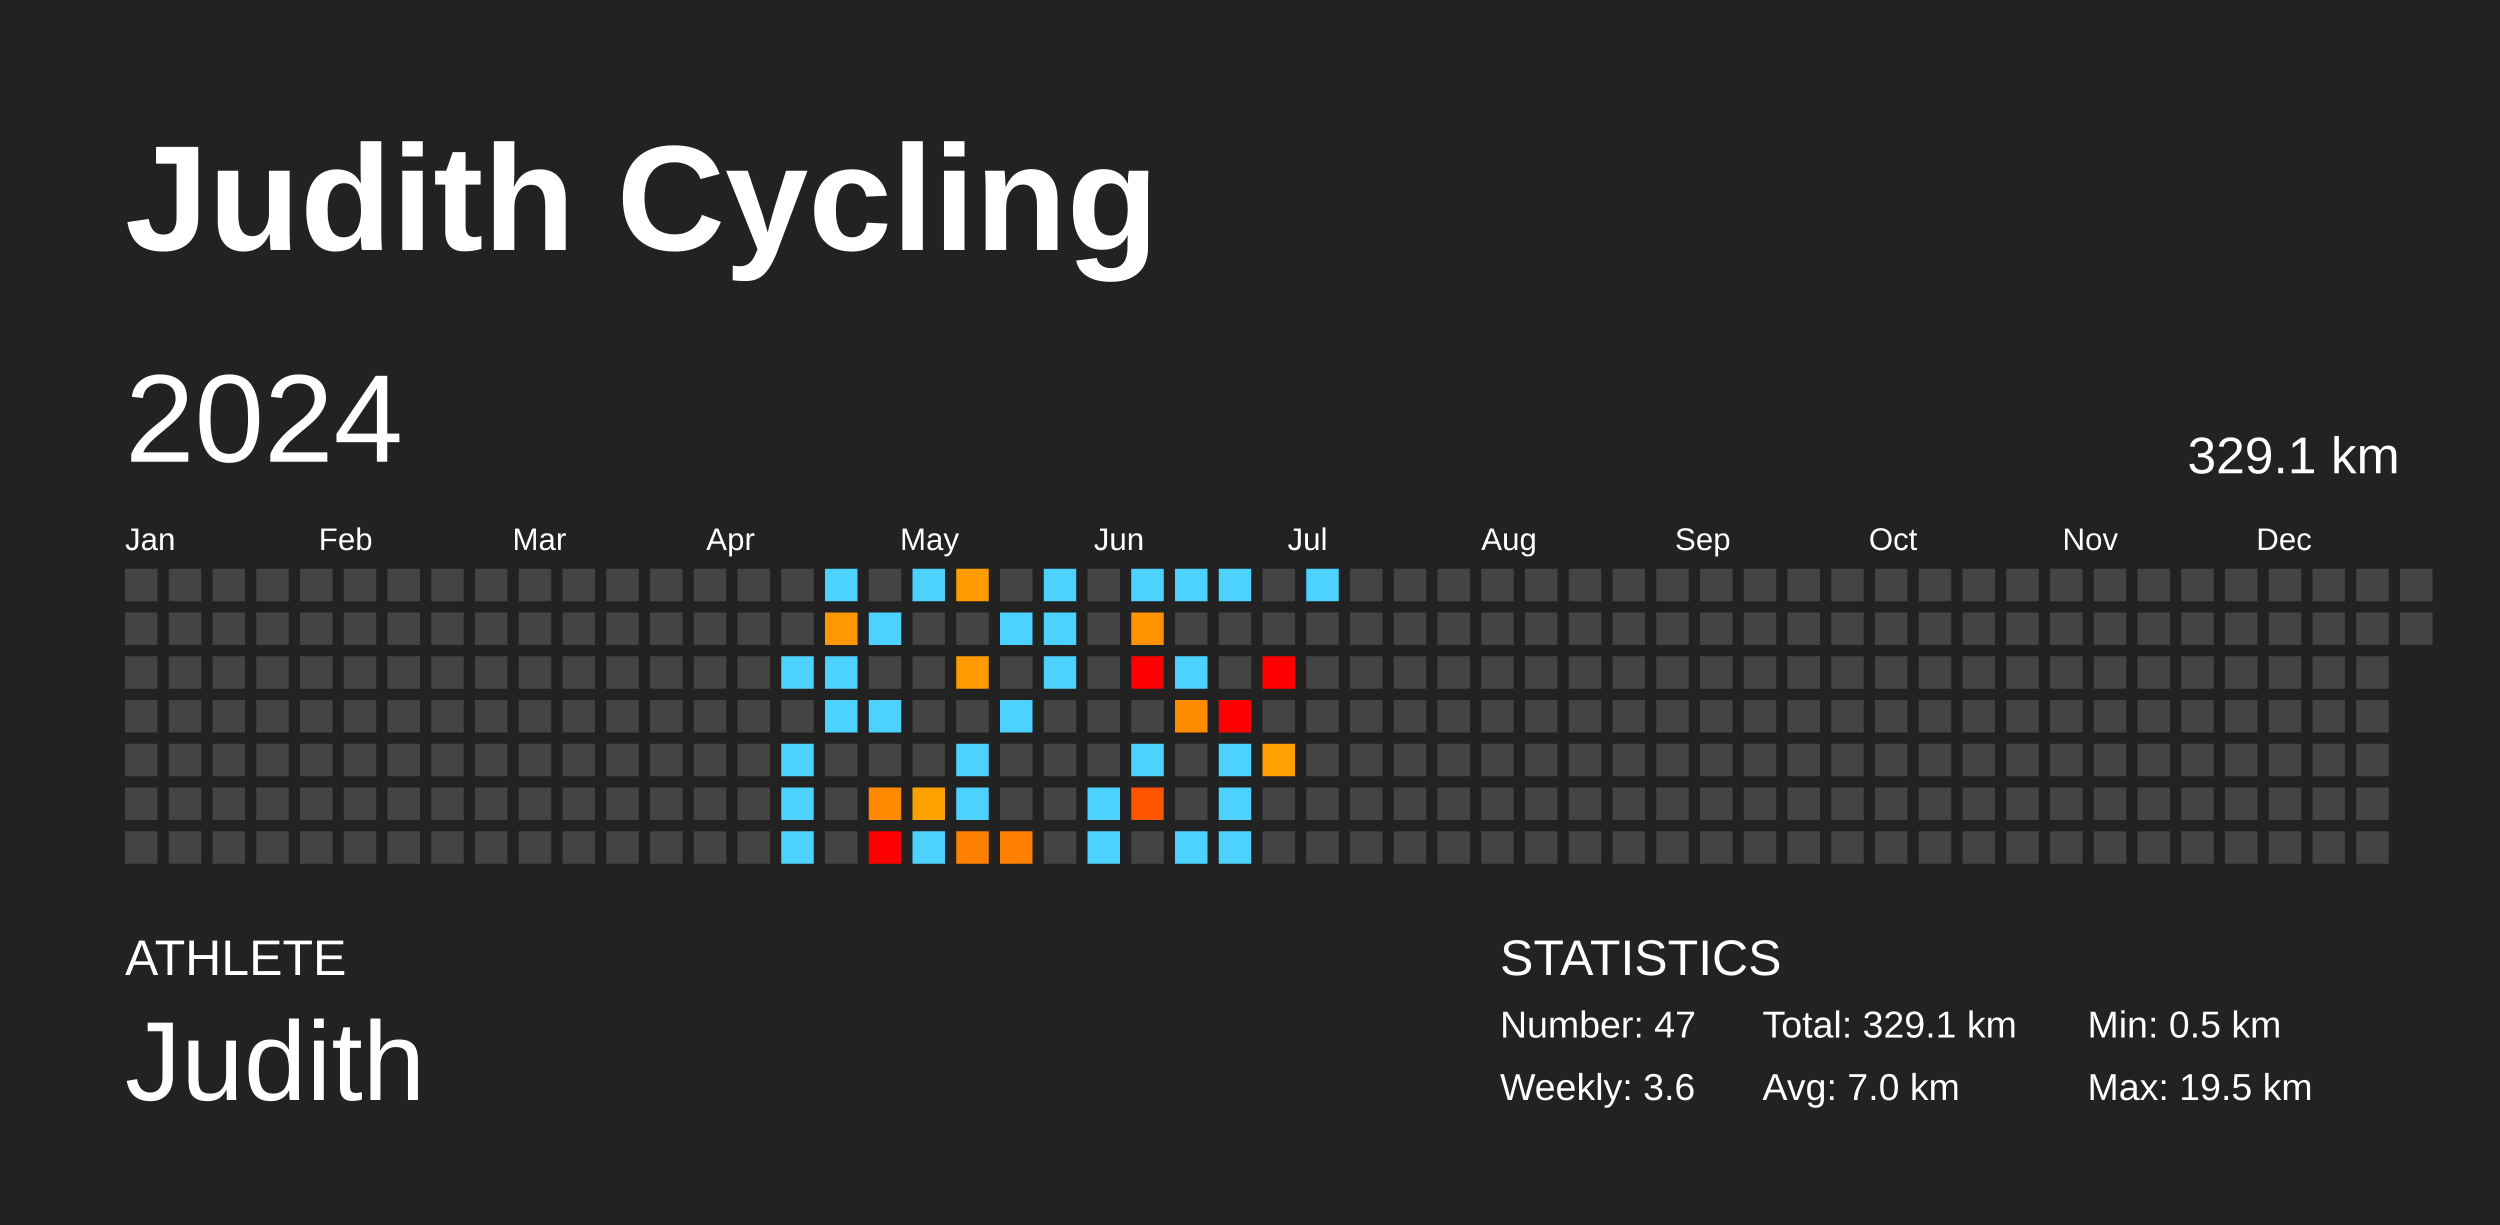
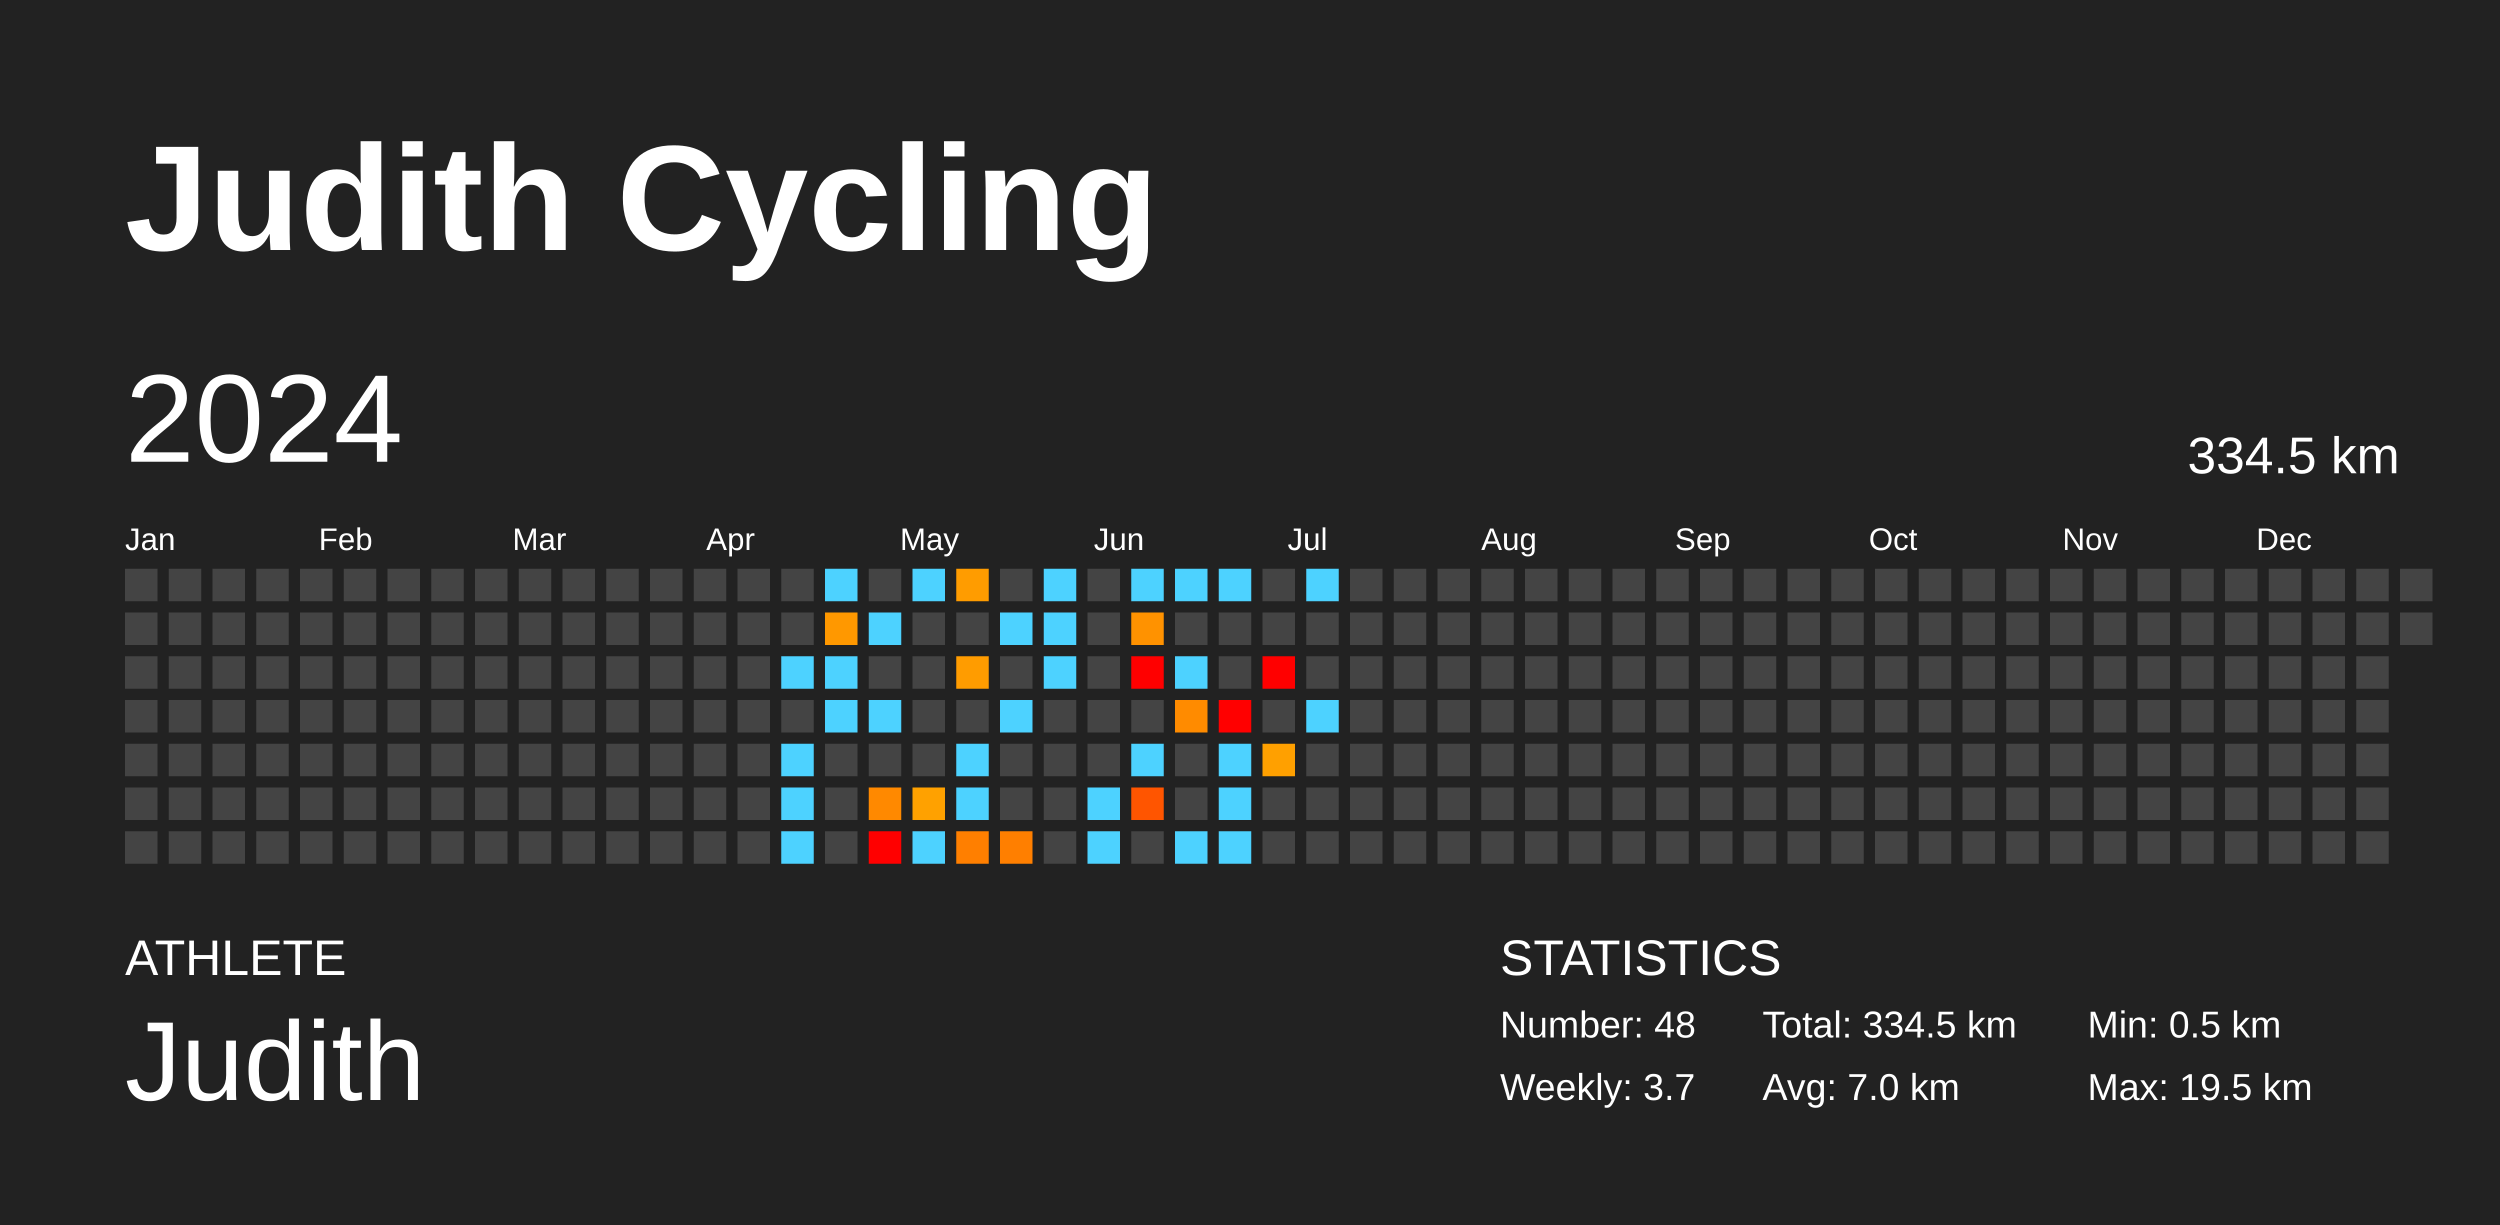
<svg xmlns="http://www.w3.org/2000/svg" baseProfile="full" height="98mm" version="1.1" viewBox="0,0,200,98" width="200mm">
  <defs />
  <rect fill="#222222" height="98" width="200" x="0" y="0" />
  <text fill="#FFFFFF" style="font-size:12px; font-family:Arial; font-weight:bold;" x="10" y="20">Judith Cycling</text>
  <text fill="#FFFFFF" style="font-size:4px; font-family:Arial" x="10" y="78">ATHLETE</text>
  <text fill="#FFFFFF" style="font-size:9px; font-family:Arial" x="10" y="88">Judith</text>
  <text fill="#FFFFFF" style="font-size:4px; font-family:Arial" x="120" y="78">STATISTICS</text>
-   <text fill="#FFFFFF" style="font-size:3px; font-family:Arial" x="120" y="83">Number: 47</text>
-   <text fill="#FFFFFF" style="font-size:3px; font-family:Arial" x="120" y="88">Weekly: 3.6</text>
-   <text fill="#FFFFFF" style="font-size:3px; font-family:Arial" x="141" y="83">Total: 329.1 km</text>
+   <text fill="#FFFFFF" style="font-size:3px; font-family:Arial" x="120" y="83">Number: 48</text>
+   <text fill="#FFFFFF" style="font-size:3px; font-family:Arial" x="120" y="88">Weekly: 3.7</text>
+   <text fill="#FFFFFF" style="font-size:3px; font-family:Arial" x="141" y="83">Total: 334.5 km</text>
  <text fill="#FFFFFF" style="font-size:3px; font-family:Arial" x="141" y="88">Avg: 7.0 km</text>
  <text fill="#FFFFFF" style="font-size:3px; font-family:Arial" x="167" y="83">Min: 0.5 km</text>
  <text fill="#FFFFFF" style="font-size:3px; font-family:Arial" x="167" y="88">Max: 19.5 km</text>
  <text dominant-baseline="hanging" fill="#FFFFFF" style="font-size:10.0px; font-family:Arial;" x="10" y="30">2024</text>
-   <text dominant-baseline="hanging" fill="#FFFFFF" style="font-size:4.125px; font-family:Arial;" x="175" y="35">329.1 km</text>
+   <text dominant-baseline="hanging" fill="#FFFFFF" style="font-size:4.125px; font-family:Arial;" x="175" y="35">334.5 km</text>
  <text fill="#FFFFFF" style="font-size:2.5px; font-family:Arial" x="10.0" y="44">Jan</text>
  <text fill="#FFFFFF" style="font-size:2.5px; font-family:Arial" x="25.5" y="44">Feb</text>
  <text fill="#FFFFFF" style="font-size:2.5px; font-family:Arial" x="41.0" y="44">Mar</text>
  <text fill="#FFFFFF" style="font-size:2.5px; font-family:Arial" x="56.5" y="44">Apr</text>
  <text fill="#FFFFFF" style="font-size:2.5px; font-family:Arial" x="72.0" y="44">May</text>
  <text fill="#FFFFFF" style="font-size:2.5px; font-family:Arial" x="87.5" y="44">Jun</text>
  <text fill="#FFFFFF" style="font-size:2.5px; font-family:Arial" x="103.0" y="44">Jul</text>
  <text fill="#FFFFFF" style="font-size:2.5px; font-family:Arial" x="118.5" y="44">Aug</text>
  <text fill="#FFFFFF" style="font-size:2.5px; font-family:Arial" x="134.0" y="44">Sep</text>
  <text fill="#FFFFFF" style="font-size:2.5px; font-family:Arial" x="149.5" y="44">Oct</text>
  <text fill="#FFFFFF" style="font-size:2.5px; font-family:Arial" x="165.0" y="44">Nov</text>
  <text fill="#FFFFFF" style="font-size:2.5px; font-family:Arial" x="180.5" y="44">Dec</text>
  <rect fill="#444444" height="2.6" width="2.6" x="10.0" y="45.5" />
  <rect fill="#444444" height="2.6" width="2.6" x="10.0" y="49.0" />
  <rect fill="#444444" height="2.6" width="2.6" x="10.0" y="52.5" />
  <rect fill="#444444" height="2.6" width="2.6" x="10.0" y="56.0" />
  <rect fill="#444444" height="2.6" width="2.6" x="10.0" y="59.5" />
  <rect fill="#444444" height="2.6" width="2.6" x="10.0" y="63.0" />
  <rect fill="#444444" height="2.6" width="2.6" x="10.0" y="66.5" />
  <rect fill="#444444" height="2.6" width="2.6" x="13.5" y="45.5" />
  <rect fill="#444444" height="2.6" width="2.6" x="13.5" y="49.0" />
  <rect fill="#444444" height="2.6" width="2.6" x="13.5" y="52.5" />
  <rect fill="#444444" height="2.6" width="2.6" x="13.5" y="56.0" />
  <rect fill="#444444" height="2.6" width="2.6" x="13.5" y="59.5" />
  <rect fill="#444444" height="2.6" width="2.6" x="13.5" y="63.0" />
  <rect fill="#444444" height="2.6" width="2.6" x="13.5" y="66.5" />
  <rect fill="#444444" height="2.6" width="2.6" x="17.0" y="45.5" />
  <rect fill="#444444" height="2.6" width="2.6" x="17.0" y="49.0" />
  <rect fill="#444444" height="2.6" width="2.6" x="17.0" y="52.5" />
  <rect fill="#444444" height="2.6" width="2.6" x="17.0" y="56.0" />
  <rect fill="#444444" height="2.6" width="2.6" x="17.0" y="59.5" />
  <rect fill="#444444" height="2.6" width="2.6" x="17.0" y="63.0" />
  <rect fill="#444444" height="2.6" width="2.6" x="17.0" y="66.5" />
  <rect fill="#444444" height="2.6" width="2.6" x="20.5" y="45.5" />
  <rect fill="#444444" height="2.6" width="2.6" x="20.5" y="49.0" />
  <rect fill="#444444" height="2.6" width="2.6" x="20.5" y="52.5" />
  <rect fill="#444444" height="2.6" width="2.6" x="20.5" y="56.0" />
  <rect fill="#444444" height="2.6" width="2.6" x="20.5" y="59.5" />
  <rect fill="#444444" height="2.6" width="2.6" x="20.5" y="63.0" />
  <rect fill="#444444" height="2.6" width="2.6" x="20.5" y="66.5" />
  <rect fill="#444444" height="2.6" width="2.6" x="24.0" y="45.5" />
  <rect fill="#444444" height="2.6" width="2.6" x="24.0" y="49.0" />
  <rect fill="#444444" height="2.6" width="2.6" x="24.0" y="52.5" />
  <rect fill="#444444" height="2.6" width="2.6" x="24.0" y="56.0" />
  <rect fill="#444444" height="2.6" width="2.6" x="24.0" y="59.5" />
  <rect fill="#444444" height="2.6" width="2.6" x="24.0" y="63.0" />
  <rect fill="#444444" height="2.6" width="2.6" x="24.0" y="66.5" />
  <rect fill="#444444" height="2.6" width="2.6" x="27.5" y="45.5" />
  <rect fill="#444444" height="2.6" width="2.6" x="27.5" y="49.0" />
  <rect fill="#444444" height="2.6" width="2.6" x="27.5" y="52.5" />
  <rect fill="#444444" height="2.6" width="2.6" x="27.5" y="56.0" />
  <rect fill="#444444" height="2.6" width="2.6" x="27.5" y="59.5" />
  <rect fill="#444444" height="2.6" width="2.6" x="27.5" y="63.0" />
  <rect fill="#444444" height="2.6" width="2.6" x="27.5" y="66.5" />
  <rect fill="#444444" height="2.6" width="2.6" x="31.0" y="45.5" />
  <rect fill="#444444" height="2.6" width="2.6" x="31.0" y="49.0" />
  <rect fill="#444444" height="2.6" width="2.6" x="31.0" y="52.5" />
  <rect fill="#444444" height="2.6" width="2.6" x="31.0" y="56.0" />
  <rect fill="#444444" height="2.6" width="2.6" x="31.0" y="59.5" />
  <rect fill="#444444" height="2.6" width="2.6" x="31.0" y="63.0" />
  <rect fill="#444444" height="2.6" width="2.6" x="31.0" y="66.5" />
  <rect fill="#444444" height="2.6" width="2.6" x="34.5" y="45.5" />
  <rect fill="#444444" height="2.6" width="2.6" x="34.5" y="49.0" />
  <rect fill="#444444" height="2.6" width="2.6" x="34.5" y="52.5" />
  <rect fill="#444444" height="2.6" width="2.6" x="34.5" y="56.0" />
  <rect fill="#444444" height="2.6" width="2.6" x="34.5" y="59.5" />
  <rect fill="#444444" height="2.6" width="2.6" x="34.5" y="63.0" />
  <rect fill="#444444" height="2.6" width="2.6" x="34.5" y="66.5" />
  <rect fill="#444444" height="2.6" width="2.6" x="38.0" y="45.5" />
  <rect fill="#444444" height="2.6" width="2.6" x="38.0" y="49.0" />
  <rect fill="#444444" height="2.6" width="2.6" x="38.0" y="52.5" />
  <rect fill="#444444" height="2.6" width="2.6" x="38.0" y="56.0" />
  <rect fill="#444444" height="2.6" width="2.6" x="38.0" y="59.5" />
  <rect fill="#444444" height="2.6" width="2.6" x="38.0" y="63.0" />
  <rect fill="#444444" height="2.6" width="2.6" x="38.0" y="66.5" />
  <rect fill="#444444" height="2.6" width="2.6" x="41.5" y="45.5" />
  <rect fill="#444444" height="2.6" width="2.6" x="41.5" y="49.0" />
  <rect fill="#444444" height="2.6" width="2.6" x="41.5" y="52.5" />
  <rect fill="#444444" height="2.6" width="2.6" x="41.5" y="56.0" />
  <rect fill="#444444" height="2.6" width="2.6" x="41.5" y="59.5" />
  <rect fill="#444444" height="2.6" width="2.6" x="41.5" y="63.0" />
  <rect fill="#444444" height="2.6" width="2.6" x="41.5" y="66.5" />
  <rect fill="#444444" height="2.6" width="2.6" x="45.0" y="45.5" />
  <rect fill="#444444" height="2.6" width="2.6" x="45.0" y="49.0" />
  <rect fill="#444444" height="2.6" width="2.6" x="45.0" y="52.5" />
  <rect fill="#444444" height="2.6" width="2.6" x="45.0" y="56.0" />
  <rect fill="#444444" height="2.6" width="2.6" x="45.0" y="59.5" />
  <rect fill="#444444" height="2.6" width="2.6" x="45.0" y="63.0" />
  <rect fill="#444444" height="2.6" width="2.6" x="45.0" y="66.5" />
  <rect fill="#444444" height="2.6" width="2.6" x="48.5" y="45.5" />
  <rect fill="#444444" height="2.6" width="2.6" x="48.5" y="49.0" />
  <rect fill="#444444" height="2.6" width="2.6" x="48.5" y="52.5" />
  <rect fill="#444444" height="2.6" width="2.6" x="48.5" y="56.0" />
  <rect fill="#444444" height="2.6" width="2.6" x="48.5" y="59.5" />
  <rect fill="#444444" height="2.6" width="2.6" x="48.5" y="63.0" />
  <rect fill="#444444" height="2.6" width="2.6" x="48.5" y="66.5" />
  <rect fill="#444444" height="2.6" width="2.6" x="52.0" y="45.5" />
  <rect fill="#444444" height="2.6" width="2.6" x="52.0" y="49.0" />
  <rect fill="#444444" height="2.6" width="2.6" x="52.0" y="52.5" />
  <rect fill="#444444" height="2.6" width="2.6" x="52.0" y="56.0" />
  <rect fill="#444444" height="2.6" width="2.6" x="52.0" y="59.5" />
  <rect fill="#444444" height="2.6" width="2.6" x="52.0" y="63.0" />
  <rect fill="#444444" height="2.6" width="2.6" x="52.0" y="66.5" />
  <rect fill="#444444" height="2.6" width="2.6" x="55.5" y="45.5" />
  <rect fill="#444444" height="2.6" width="2.6" x="55.5" y="49.0" />
  <rect fill="#444444" height="2.6" width="2.6" x="55.5" y="52.5" />
  <rect fill="#444444" height="2.6" width="2.6" x="55.5" y="56.0" />
  <rect fill="#444444" height="2.6" width="2.6" x="55.5" y="59.5" />
  <rect fill="#444444" height="2.6" width="2.6" x="55.5" y="63.0" />
  <rect fill="#444444" height="2.6" width="2.6" x="55.5" y="66.5" />
  <rect fill="#444444" height="2.6" width="2.6" x="59.0" y="45.5" />
  <rect fill="#444444" height="2.6" width="2.6" x="59.0" y="49.0" />
  <rect fill="#444444" height="2.6" width="2.6" x="59.0" y="52.5" />
  <rect fill="#444444" height="2.6" width="2.6" x="59.0" y="56.0" />
  <rect fill="#444444" height="2.6" width="2.6" x="59.0" y="59.5" />
  <rect fill="#444444" height="2.6" width="2.6" x="59.0" y="63.0" />
  <rect fill="#444444" height="2.6" width="2.6" x="59.0" y="66.5" />
  <rect fill="#444444" height="2.6" width="2.6" x="62.5" y="45.5" />
  <rect fill="#444444" height="2.6" width="2.6" x="62.5" y="49.0" />
  <rect fill="#4dd2ff" height="2.6" width="2.6" x="62.5" y="52.5" />
  <rect fill="#444444" height="2.6" width="2.6" x="62.5" y="56.0" />
  <rect fill="#4dd2ff" height="2.6" width="2.6" x="62.5" y="59.5" />
  <rect fill="#4dd2ff" height="2.6" width="2.6" x="62.5" y="63.0" />
  <rect fill="#4dd2ff" height="2.6" width="2.6" x="62.5" y="66.5" />
  <rect fill="#4dd2ff" height="2.6" width="2.6" x="66.0" y="45.5" />
  <rect fill="#ff9800" height="2.6" width="2.6" x="66.0" y="49.0" />
  <rect fill="#4dd2ff" height="2.6" width="2.6" x="66.0" y="52.5" />
  <rect fill="#4dd2ff" height="2.6" width="2.6" x="66.0" y="56.0" />
  <rect fill="#444444" height="2.6" width="2.6" x="66.0" y="59.5" />
  <rect fill="#444444" height="2.6" width="2.6" x="66.0" y="63.0" />
  <rect fill="#444444" height="2.6" width="2.6" x="66.0" y="66.5" />
  <rect fill="#444444" height="2.6" width="2.6" x="69.5" y="45.5" />
  <rect fill="#4dd2ff" height="2.6" width="2.6" x="69.5" y="49.0" />
  <rect fill="#444444" height="2.6" width="2.6" x="69.5" y="52.5" />
  <rect fill="#4dd2ff" height="2.6" width="2.6" x="69.5" y="56.0" />
  <rect fill="#444444" height="2.6" width="2.6" x="69.5" y="59.5" />
  <rect fill="#ff8900" height="2.6" width="2.6" x="69.5" y="63.0" />
  <rect fill="red" height="2.6" width="2.6" x="69.5" y="66.5" />
  <rect fill="#4dd2ff" height="2.6" width="2.6" x="73.0" y="45.5" />
  <rect fill="#444444" height="2.6" width="2.6" x="73.0" y="49.0" />
  <rect fill="#444444" height="2.6" width="2.6" x="73.0" y="52.5" />
  <rect fill="#444444" height="2.6" width="2.6" x="73.0" y="56.0" />
  <rect fill="#444444" height="2.6" width="2.6" x="73.0" y="59.5" />
  <rect fill="#ffa100" height="2.6" width="2.6" x="73.0" y="63.0" />
  <rect fill="#4dd2ff" height="2.6" width="2.6" x="73.0" y="66.5" />
  <rect fill="#ff9c00" height="2.6" width="2.6" x="76.5" y="45.5" />
  <rect fill="#444444" height="2.6" width="2.6" x="76.5" y="49.0" />
  <rect fill="#ff9c00" height="2.6" width="2.6" x="76.5" y="52.5" />
  <rect fill="#444444" height="2.6" width="2.6" x="76.5" y="56.0" />
  <rect fill="#4dd2ff" height="2.6" width="2.6" x="76.5" y="59.5" />
  <rect fill="#4dd2ff" height="2.6" width="2.6" x="76.5" y="63.0" />
  <rect fill="#ff7f00" height="2.6" width="2.6" x="76.5" y="66.5" />
  <rect fill="#444444" height="2.6" width="2.6" x="80.0" y="45.5" />
  <rect fill="#4dd2ff" height="2.6" width="2.6" x="80.0" y="49.0" />
  <rect fill="#444444" height="2.6" width="2.6" x="80.0" y="52.5" />
  <rect fill="#4dd2ff" height="2.6" width="2.6" x="80.0" y="56.0" />
  <rect fill="#444444" height="2.6" width="2.6" x="80.0" y="59.5" />
  <rect fill="#444444" height="2.6" width="2.6" x="80.0" y="63.0" />
  <rect fill="#ff7f00" height="2.6" width="2.6" x="80.0" y="66.5" />
  <rect fill="#4dd2ff" height="2.6" width="2.6" x="83.5" y="45.5" />
  <rect fill="#4dd2ff" height="2.6" width="2.6" x="83.5" y="49.0" />
  <rect fill="#4dd2ff" height="2.6" width="2.6" x="83.5" y="52.5" />
  <rect fill="#444444" height="2.6" width="2.6" x="83.5" y="56.0" />
  <rect fill="#444444" height="2.6" width="2.6" x="83.5" y="59.5" />
  <rect fill="#444444" height="2.6" width="2.6" x="83.5" y="63.0" />
  <rect fill="#444444" height="2.6" width="2.6" x="83.5" y="66.5" />
  <rect fill="#444444" height="2.6" width="2.6" x="87.0" y="45.5" />
  <rect fill="#444444" height="2.6" width="2.6" x="87.0" y="49.0" />
  <rect fill="#444444" height="2.6" width="2.6" x="87.0" y="52.5" />
  <rect fill="#444444" height="2.6" width="2.6" x="87.0" y="56.0" />
  <rect fill="#444444" height="2.6" width="2.6" x="87.0" y="59.5" />
  <rect fill="#4dd2ff" height="2.6" width="2.6" x="87.0" y="63.0" />
  <rect fill="#4dd2ff" height="2.6" width="2.6" x="87.0" y="66.5" />
  <rect fill="#4dd2ff" height="2.6" width="2.6" x="90.5" y="45.5" />
  <rect fill="#ff9200" height="2.6" width="2.6" x="90.5" y="49.0" />
  <rect fill="red" height="2.6" width="2.6" x="90.5" y="52.5" />
  <rect fill="#444444" height="2.6" width="2.6" x="90.5" y="56.0" />
  <rect fill="#4dd2ff" height="2.6" width="2.6" x="90.5" y="59.5" />
  <rect fill="#ff5500" height="2.6" width="2.6" x="90.5" y="63.0" />
  <rect fill="#444444" height="2.6" width="2.6" x="90.5" y="66.5" />
  <rect fill="#4dd2ff" height="2.6" width="2.6" x="94.0" y="45.5" />
  <rect fill="#444444" height="2.6" width="2.6" x="94.0" y="49.0" />
  <rect fill="#4dd2ff" height="2.6" width="2.6" x="94.0" y="52.5" />
  <rect fill="#ff8b00" height="2.6" width="2.6" x="94.0" y="56.0" />
  <rect fill="#444444" height="2.6" width="2.6" x="94.0" y="59.5" />
  <rect fill="#444444" height="2.6" width="2.6" x="94.0" y="63.0" />
  <rect fill="#4dd2ff" height="2.6" width="2.6" x="94.0" y="66.5" />
  <rect fill="#4dd2ff" height="2.6" width="2.6" x="97.5" y="45.5" />
  <rect fill="#444444" height="2.6" width="2.6" x="97.5" y="49.0" />
  <rect fill="#444444" height="2.6" width="2.6" x="97.5" y="52.5" />
  <rect fill="red" height="2.6" width="2.6" x="97.5" y="56.0" />
  <rect fill="#4dd2ff" height="2.6" width="2.6" x="97.5" y="59.5" />
  <rect fill="#4dd2ff" height="2.6" width="2.6" x="97.5" y="63.0" />
  <rect fill="#4dd2ff" height="2.6" width="2.6" x="97.5" y="66.5" />
  <rect fill="#444444" height="2.6" width="2.6" x="101.0" y="45.5" />
  <rect fill="#444444" height="2.6" width="2.6" x="101.0" y="49.0" />
  <rect fill="red" height="2.6" width="2.6" x="101.0" y="52.5" />
  <rect fill="#444444" height="2.6" width="2.6" x="101.0" y="56.0" />
  <rect fill="#ffa000" height="2.6" width="2.6" x="101.0" y="59.5" />
  <rect fill="#444444" height="2.6" width="2.6" x="101.0" y="63.0" />
  <rect fill="#444444" height="2.6" width="2.6" x="101.0" y="66.5" />
  <rect fill="#4dd2ff" height="2.6" width="2.6" x="104.5" y="45.5" />
  <rect fill="#444444" height="2.6" width="2.6" x="104.5" y="49.0" />
  <rect fill="#444444" height="2.6" width="2.6" x="104.5" y="52.5" />
-   <rect fill="#444444" height="2.6" width="2.6" x="104.5" y="56.0" />
+   <rect fill="#4dd2ff" height="2.6" width="2.6" x="104.5" y="56.0" />
  <rect fill="#444444" height="2.6" width="2.6" x="104.5" y="59.5" />
  <rect fill="#444444" height="2.6" width="2.6" x="104.5" y="63.0" />
  <rect fill="#444444" height="2.6" width="2.6" x="104.5" y="66.5" />
  <rect fill="#444444" height="2.6" width="2.6" x="108.0" y="45.5" />
  <rect fill="#444444" height="2.6" width="2.6" x="108.0" y="49.0" />
  <rect fill="#444444" height="2.6" width="2.6" x="108.0" y="52.5" />
  <rect fill="#444444" height="2.6" width="2.6" x="108.0" y="56.0" />
  <rect fill="#444444" height="2.6" width="2.6" x="108.0" y="59.5" />
  <rect fill="#444444" height="2.6" width="2.6" x="108.0" y="63.0" />
  <rect fill="#444444" height="2.6" width="2.6" x="108.0" y="66.5" />
  <rect fill="#444444" height="2.6" width="2.6" x="111.5" y="45.5" />
  <rect fill="#444444" height="2.6" width="2.6" x="111.5" y="49.0" />
  <rect fill="#444444" height="2.6" width="2.6" x="111.5" y="52.5" />
  <rect fill="#444444" height="2.6" width="2.6" x="111.5" y="56.0" />
  <rect fill="#444444" height="2.6" width="2.6" x="111.5" y="59.5" />
  <rect fill="#444444" height="2.6" width="2.6" x="111.5" y="63.0" />
  <rect fill="#444444" height="2.6" width="2.6" x="111.5" y="66.5" />
  <rect fill="#444444" height="2.6" width="2.6" x="115.0" y="45.5" />
  <rect fill="#444444" height="2.6" width="2.6" x="115.0" y="49.0" />
  <rect fill="#444444" height="2.6" width="2.6" x="115.0" y="52.5" />
  <rect fill="#444444" height="2.6" width="2.6" x="115.0" y="56.0" />
  <rect fill="#444444" height="2.6" width="2.6" x="115.0" y="59.5" />
  <rect fill="#444444" height="2.6" width="2.6" x="115.0" y="63.0" />
  <rect fill="#444444" height="2.6" width="2.6" x="115.0" y="66.5" />
  <rect fill="#444444" height="2.6" width="2.6" x="118.5" y="45.5" />
  <rect fill="#444444" height="2.6" width="2.6" x="118.5" y="49.0" />
  <rect fill="#444444" height="2.6" width="2.6" x="118.5" y="52.5" />
  <rect fill="#444444" height="2.6" width="2.6" x="118.5" y="56.0" />
  <rect fill="#444444" height="2.6" width="2.6" x="118.5" y="59.5" />
  <rect fill="#444444" height="2.6" width="2.6" x="118.5" y="63.0" />
  <rect fill="#444444" height="2.6" width="2.6" x="118.5" y="66.5" />
  <rect fill="#444444" height="2.6" width="2.6" x="122.0" y="45.5" />
  <rect fill="#444444" height="2.6" width="2.6" x="122.0" y="49.0" />
  <rect fill="#444444" height="2.6" width="2.6" x="122.0" y="52.5" />
  <rect fill="#444444" height="2.6" width="2.6" x="122.0" y="56.0" />
  <rect fill="#444444" height="2.6" width="2.6" x="122.0" y="59.5" />
  <rect fill="#444444" height="2.6" width="2.6" x="122.0" y="63.0" />
  <rect fill="#444444" height="2.6" width="2.6" x="122.0" y="66.5" />
  <rect fill="#444444" height="2.6" width="2.6" x="125.5" y="45.5" />
  <rect fill="#444444" height="2.6" width="2.6" x="125.5" y="49.0" />
  <rect fill="#444444" height="2.6" width="2.6" x="125.5" y="52.5" />
  <rect fill="#444444" height="2.6" width="2.6" x="125.5" y="56.0" />
  <rect fill="#444444" height="2.6" width="2.6" x="125.5" y="59.5" />
  <rect fill="#444444" height="2.6" width="2.6" x="125.5" y="63.0" />
  <rect fill="#444444" height="2.6" width="2.6" x="125.5" y="66.5" />
  <rect fill="#444444" height="2.6" width="2.6" x="129.0" y="45.5" />
  <rect fill="#444444" height="2.6" width="2.6" x="129.0" y="49.0" />
  <rect fill="#444444" height="2.6" width="2.6" x="129.0" y="52.5" />
  <rect fill="#444444" height="2.6" width="2.6" x="129.0" y="56.0" />
  <rect fill="#444444" height="2.6" width="2.6" x="129.0" y="59.5" />
  <rect fill="#444444" height="2.6" width="2.6" x="129.0" y="63.0" />
  <rect fill="#444444" height="2.6" width="2.6" x="129.0" y="66.5" />
  <rect fill="#444444" height="2.6" width="2.6" x="132.5" y="45.5" />
  <rect fill="#444444" height="2.6" width="2.6" x="132.5" y="49.0" />
  <rect fill="#444444" height="2.6" width="2.6" x="132.5" y="52.5" />
  <rect fill="#444444" height="2.6" width="2.6" x="132.5" y="56.0" />
  <rect fill="#444444" height="2.6" width="2.6" x="132.5" y="59.5" />
  <rect fill="#444444" height="2.6" width="2.6" x="132.5" y="63.0" />
  <rect fill="#444444" height="2.6" width="2.6" x="132.5" y="66.5" />
  <rect fill="#444444" height="2.6" width="2.6" x="136.0" y="45.5" />
  <rect fill="#444444" height="2.6" width="2.6" x="136.0" y="49.0" />
  <rect fill="#444444" height="2.6" width="2.6" x="136.0" y="52.5" />
  <rect fill="#444444" height="2.6" width="2.6" x="136.0" y="56.0" />
  <rect fill="#444444" height="2.6" width="2.6" x="136.0" y="59.5" />
  <rect fill="#444444" height="2.6" width="2.6" x="136.0" y="63.0" />
  <rect fill="#444444" height="2.6" width="2.6" x="136.0" y="66.5" />
  <rect fill="#444444" height="2.6" width="2.6" x="139.5" y="45.5" />
  <rect fill="#444444" height="2.6" width="2.6" x="139.5" y="49.0" />
  <rect fill="#444444" height="2.6" width="2.6" x="139.5" y="52.5" />
  <rect fill="#444444" height="2.6" width="2.6" x="139.5" y="56.0" />
  <rect fill="#444444" height="2.6" width="2.6" x="139.5" y="59.5" />
  <rect fill="#444444" height="2.6" width="2.6" x="139.5" y="63.0" />
  <rect fill="#444444" height="2.6" width="2.6" x="139.5" y="66.5" />
  <rect fill="#444444" height="2.6" width="2.6" x="143.0" y="45.5" />
  <rect fill="#444444" height="2.6" width="2.6" x="143.0" y="49.0" />
  <rect fill="#444444" height="2.6" width="2.6" x="143.0" y="52.5" />
  <rect fill="#444444" height="2.6" width="2.6" x="143.0" y="56.0" />
  <rect fill="#444444" height="2.6" width="2.6" x="143.0" y="59.5" />
  <rect fill="#444444" height="2.6" width="2.6" x="143.0" y="63.0" />
  <rect fill="#444444" height="2.6" width="2.6" x="143.0" y="66.5" />
  <rect fill="#444444" height="2.6" width="2.6" x="146.5" y="45.5" />
  <rect fill="#444444" height="2.6" width="2.6" x="146.5" y="49.0" />
  <rect fill="#444444" height="2.6" width="2.6" x="146.5" y="52.5" />
  <rect fill="#444444" height="2.6" width="2.6" x="146.5" y="56.0" />
  <rect fill="#444444" height="2.6" width="2.6" x="146.5" y="59.5" />
  <rect fill="#444444" height="2.6" width="2.6" x="146.5" y="63.0" />
  <rect fill="#444444" height="2.6" width="2.6" x="146.5" y="66.5" />
  <rect fill="#444444" height="2.6" width="2.6" x="150.0" y="45.5" />
  <rect fill="#444444" height="2.6" width="2.6" x="150.0" y="49.0" />
  <rect fill="#444444" height="2.6" width="2.6" x="150.0" y="52.5" />
  <rect fill="#444444" height="2.6" width="2.6" x="150.0" y="56.0" />
  <rect fill="#444444" height="2.6" width="2.6" x="150.0" y="59.5" />
  <rect fill="#444444" height="2.6" width="2.6" x="150.0" y="63.0" />
  <rect fill="#444444" height="2.6" width="2.6" x="150.0" y="66.5" />
  <rect fill="#444444" height="2.6" width="2.6" x="153.5" y="45.5" />
  <rect fill="#444444" height="2.6" width="2.6" x="153.5" y="49.0" />
  <rect fill="#444444" height="2.6" width="2.6" x="153.5" y="52.5" />
  <rect fill="#444444" height="2.6" width="2.6" x="153.5" y="56.0" />
  <rect fill="#444444" height="2.6" width="2.6" x="153.5" y="59.5" />
  <rect fill="#444444" height="2.6" width="2.6" x="153.5" y="63.0" />
  <rect fill="#444444" height="2.6" width="2.6" x="153.5" y="66.5" />
  <rect fill="#444444" height="2.6" width="2.6" x="157.0" y="45.5" />
  <rect fill="#444444" height="2.6" width="2.6" x="157.0" y="49.0" />
  <rect fill="#444444" height="2.6" width="2.6" x="157.0" y="52.5" />
  <rect fill="#444444" height="2.6" width="2.6" x="157.0" y="56.0" />
  <rect fill="#444444" height="2.6" width="2.6" x="157.0" y="59.5" />
  <rect fill="#444444" height="2.6" width="2.6" x="157.0" y="63.0" />
  <rect fill="#444444" height="2.6" width="2.6" x="157.0" y="66.5" />
  <rect fill="#444444" height="2.6" width="2.6" x="160.5" y="45.5" />
  <rect fill="#444444" height="2.6" width="2.6" x="160.5" y="49.0" />
  <rect fill="#444444" height="2.6" width="2.6" x="160.5" y="52.5" />
  <rect fill="#444444" height="2.6" width="2.6" x="160.5" y="56.0" />
  <rect fill="#444444" height="2.6" width="2.6" x="160.5" y="59.5" />
  <rect fill="#444444" height="2.6" width="2.6" x="160.5" y="63.0" />
  <rect fill="#444444" height="2.6" width="2.6" x="160.5" y="66.5" />
  <rect fill="#444444" height="2.6" width="2.6" x="164.0" y="45.5" />
  <rect fill="#444444" height="2.6" width="2.6" x="164.0" y="49.0" />
  <rect fill="#444444" height="2.6" width="2.6" x="164.0" y="52.5" />
  <rect fill="#444444" height="2.6" width="2.6" x="164.0" y="56.0" />
  <rect fill="#444444" height="2.6" width="2.6" x="164.0" y="59.5" />
  <rect fill="#444444" height="2.6" width="2.6" x="164.0" y="63.0" />
  <rect fill="#444444" height="2.6" width="2.6" x="164.0" y="66.5" />
  <rect fill="#444444" height="2.6" width="2.6" x="167.5" y="45.5" />
  <rect fill="#444444" height="2.6" width="2.6" x="167.5" y="49.0" />
  <rect fill="#444444" height="2.6" width="2.6" x="167.5" y="52.5" />
  <rect fill="#444444" height="2.6" width="2.6" x="167.5" y="56.0" />
  <rect fill="#444444" height="2.6" width="2.6" x="167.5" y="59.5" />
  <rect fill="#444444" height="2.6" width="2.6" x="167.5" y="63.0" />
  <rect fill="#444444" height="2.6" width="2.6" x="167.5" y="66.5" />
  <rect fill="#444444" height="2.6" width="2.6" x="171.0" y="45.5" />
  <rect fill="#444444" height="2.6" width="2.6" x="171.0" y="49.0" />
  <rect fill="#444444" height="2.6" width="2.6" x="171.0" y="52.5" />
  <rect fill="#444444" height="2.6" width="2.6" x="171.0" y="56.0" />
  <rect fill="#444444" height="2.6" width="2.6" x="171.0" y="59.5" />
  <rect fill="#444444" height="2.6" width="2.6" x="171.0" y="63.0" />
  <rect fill="#444444" height="2.6" width="2.6" x="171.0" y="66.5" />
  <rect fill="#444444" height="2.6" width="2.6" x="174.5" y="45.5" />
  <rect fill="#444444" height="2.6" width="2.6" x="174.5" y="49.0" />
  <rect fill="#444444" height="2.6" width="2.6" x="174.5" y="52.5" />
  <rect fill="#444444" height="2.6" width="2.6" x="174.5" y="56.0" />
  <rect fill="#444444" height="2.6" width="2.6" x="174.5" y="59.5" />
  <rect fill="#444444" height="2.6" width="2.6" x="174.5" y="63.0" />
  <rect fill="#444444" height="2.6" width="2.6" x="174.5" y="66.5" />
  <rect fill="#444444" height="2.6" width="2.6" x="178.0" y="45.5" />
  <rect fill="#444444" height="2.6" width="2.6" x="178.0" y="49.0" />
  <rect fill="#444444" height="2.6" width="2.6" x="178.0" y="52.5" />
  <rect fill="#444444" height="2.6" width="2.6" x="178.0" y="56.0" />
  <rect fill="#444444" height="2.6" width="2.6" x="178.0" y="59.5" />
  <rect fill="#444444" height="2.6" width="2.6" x="178.0" y="63.0" />
  <rect fill="#444444" height="2.6" width="2.6" x="178.0" y="66.5" />
  <rect fill="#444444" height="2.6" width="2.6" x="181.5" y="45.5" />
  <rect fill="#444444" height="2.6" width="2.6" x="181.5" y="49.0" />
  <rect fill="#444444" height="2.6" width="2.6" x="181.5" y="52.5" />
  <rect fill="#444444" height="2.6" width="2.6" x="181.5" y="56.0" />
  <rect fill="#444444" height="2.6" width="2.6" x="181.5" y="59.5" />
  <rect fill="#444444" height="2.6" width="2.6" x="181.5" y="63.0" />
  <rect fill="#444444" height="2.6" width="2.6" x="181.5" y="66.5" />
  <rect fill="#444444" height="2.6" width="2.6" x="185.0" y="45.5" />
  <rect fill="#444444" height="2.6" width="2.6" x="185.0" y="49.0" />
  <rect fill="#444444" height="2.6" width="2.6" x="185.0" y="52.5" />
  <rect fill="#444444" height="2.6" width="2.6" x="185.0" y="56.0" />
  <rect fill="#444444" height="2.6" width="2.6" x="185.0" y="59.5" />
  <rect fill="#444444" height="2.6" width="2.6" x="185.0" y="63.0" />
  <rect fill="#444444" height="2.6" width="2.6" x="185.0" y="66.5" />
  <rect fill="#444444" height="2.6" width="2.6" x="188.5" y="45.5" />
  <rect fill="#444444" height="2.6" width="2.6" x="188.5" y="49.0" />
  <rect fill="#444444" height="2.6" width="2.6" x="188.5" y="52.5" />
  <rect fill="#444444" height="2.6" width="2.6" x="188.5" y="56.0" />
  <rect fill="#444444" height="2.6" width="2.6" x="188.5" y="59.5" />
  <rect fill="#444444" height="2.6" width="2.6" x="188.5" y="63.0" />
  <rect fill="#444444" height="2.6" width="2.6" x="188.5" y="66.5" />
  <rect fill="#444444" height="2.6" width="2.6" x="192.0" y="45.5" />
  <rect fill="#444444" height="2.6" width="2.6" x="192.0" y="49.0" />
</svg>
